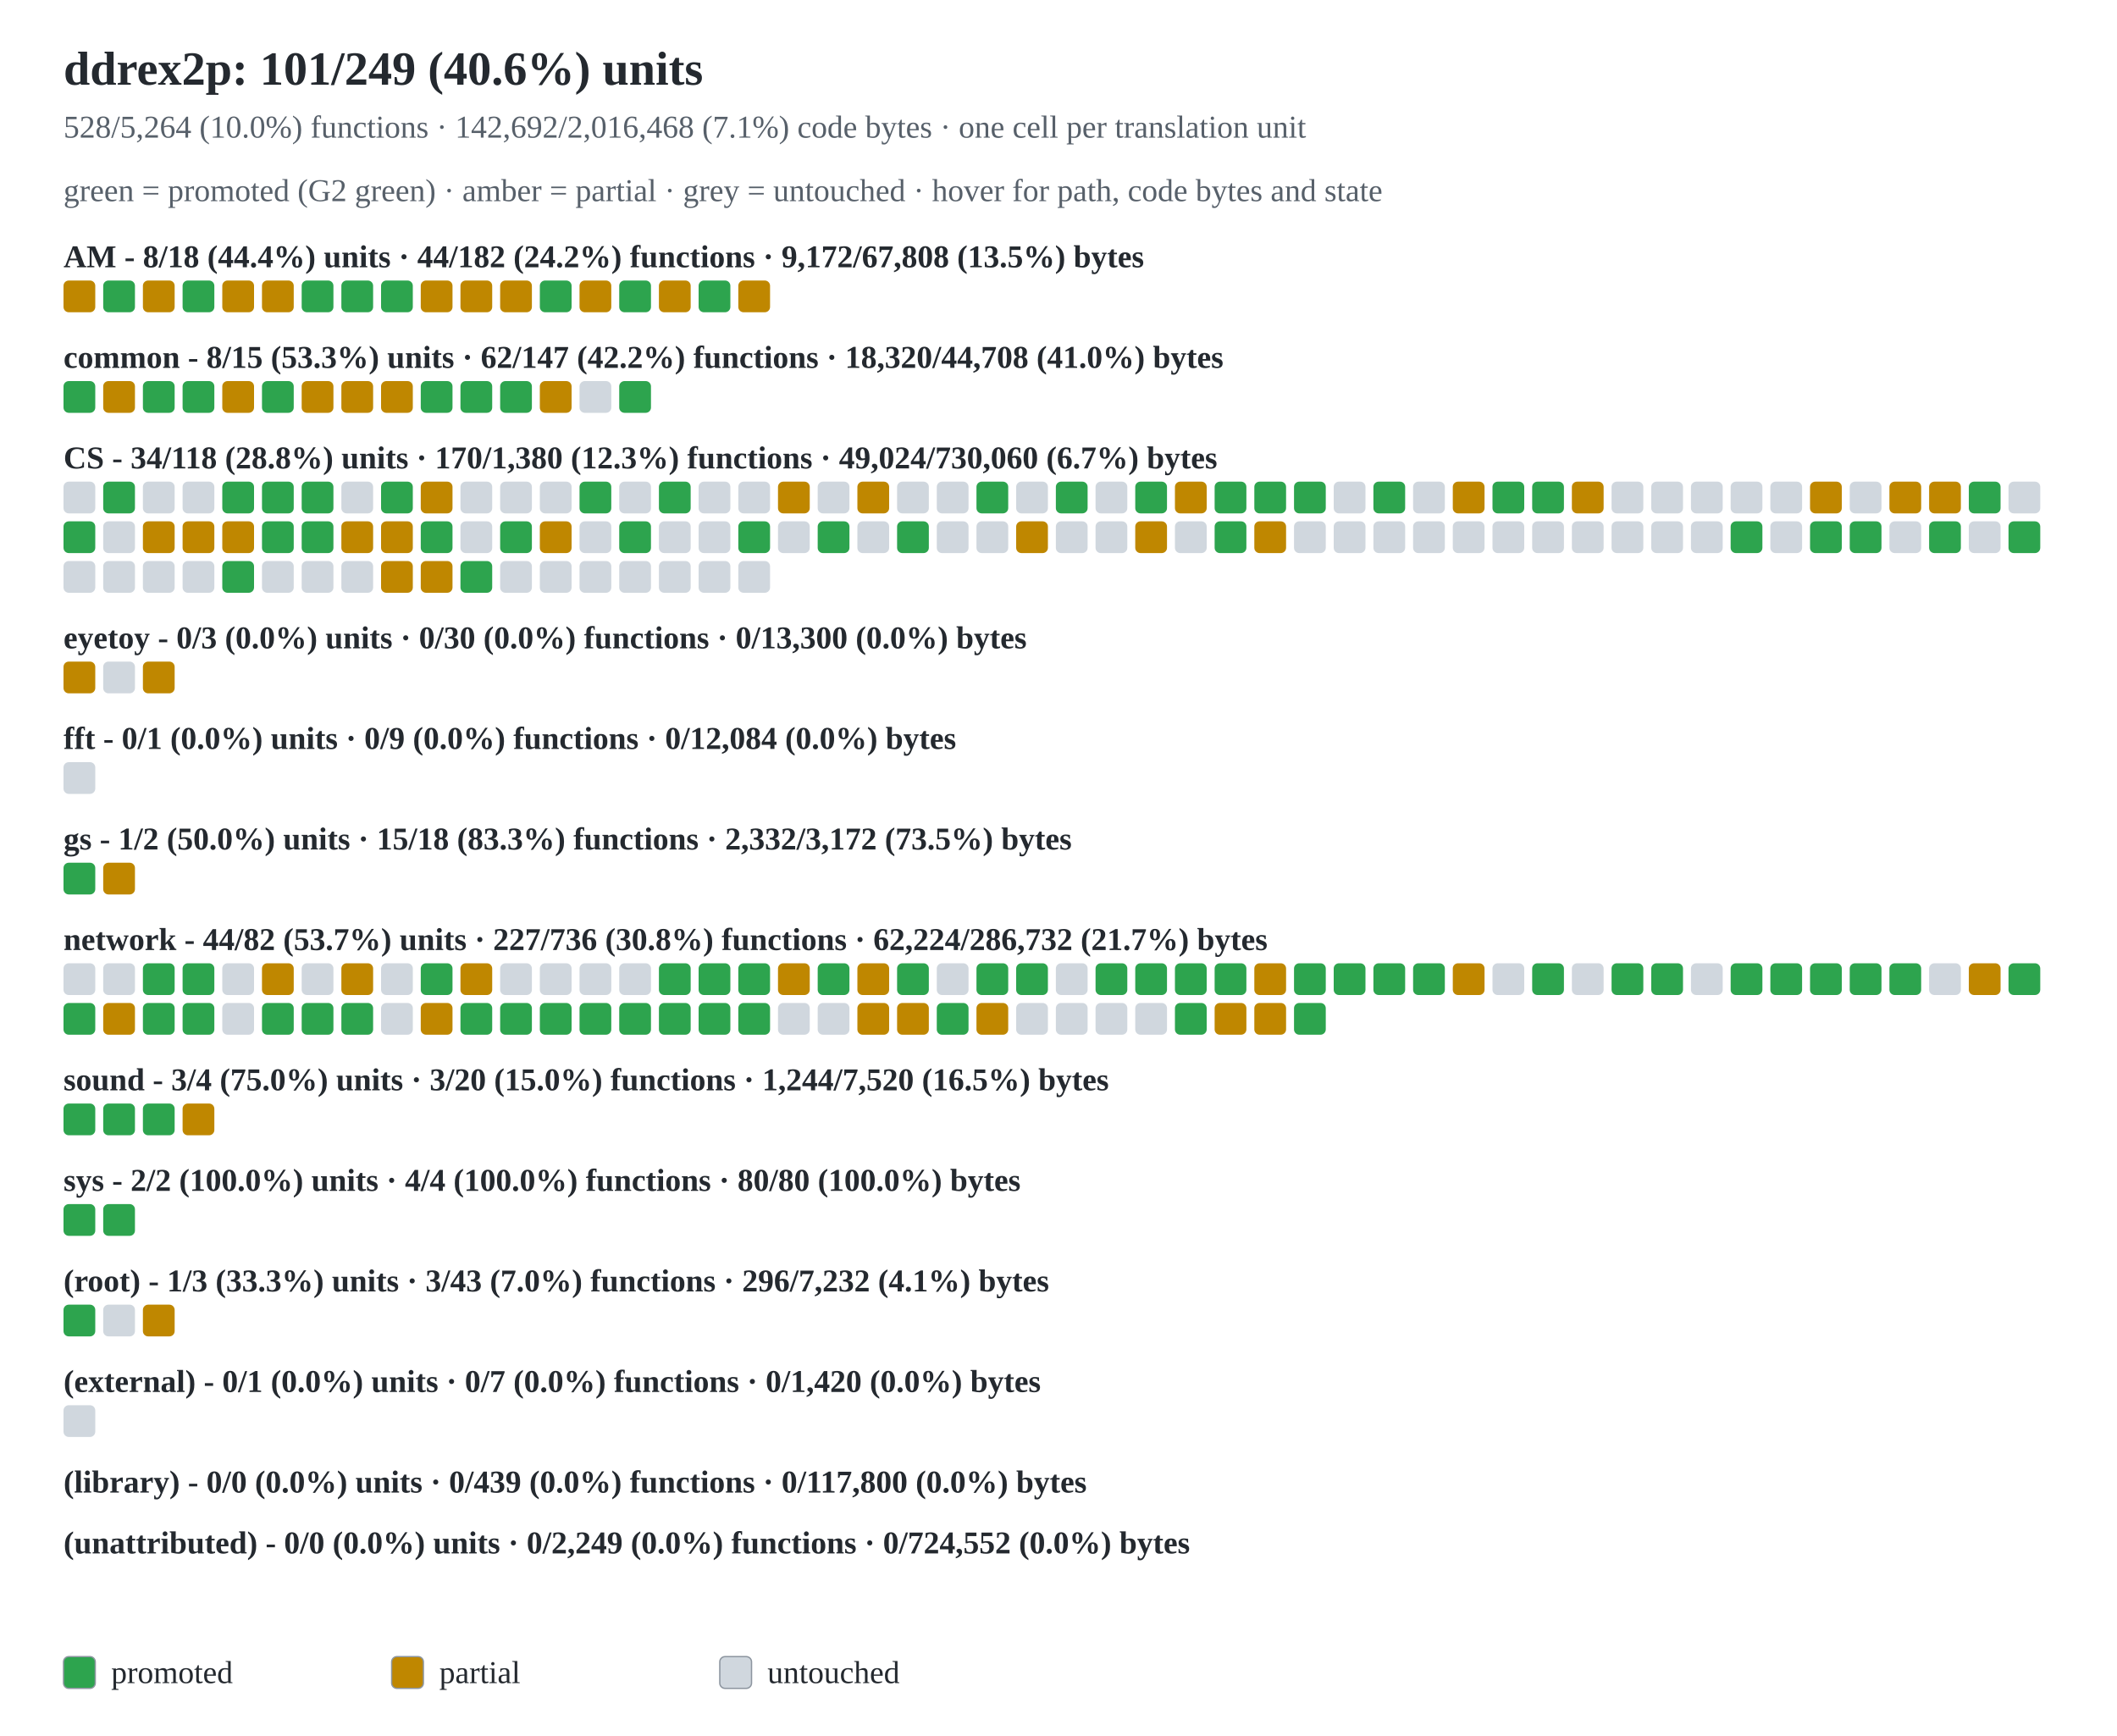
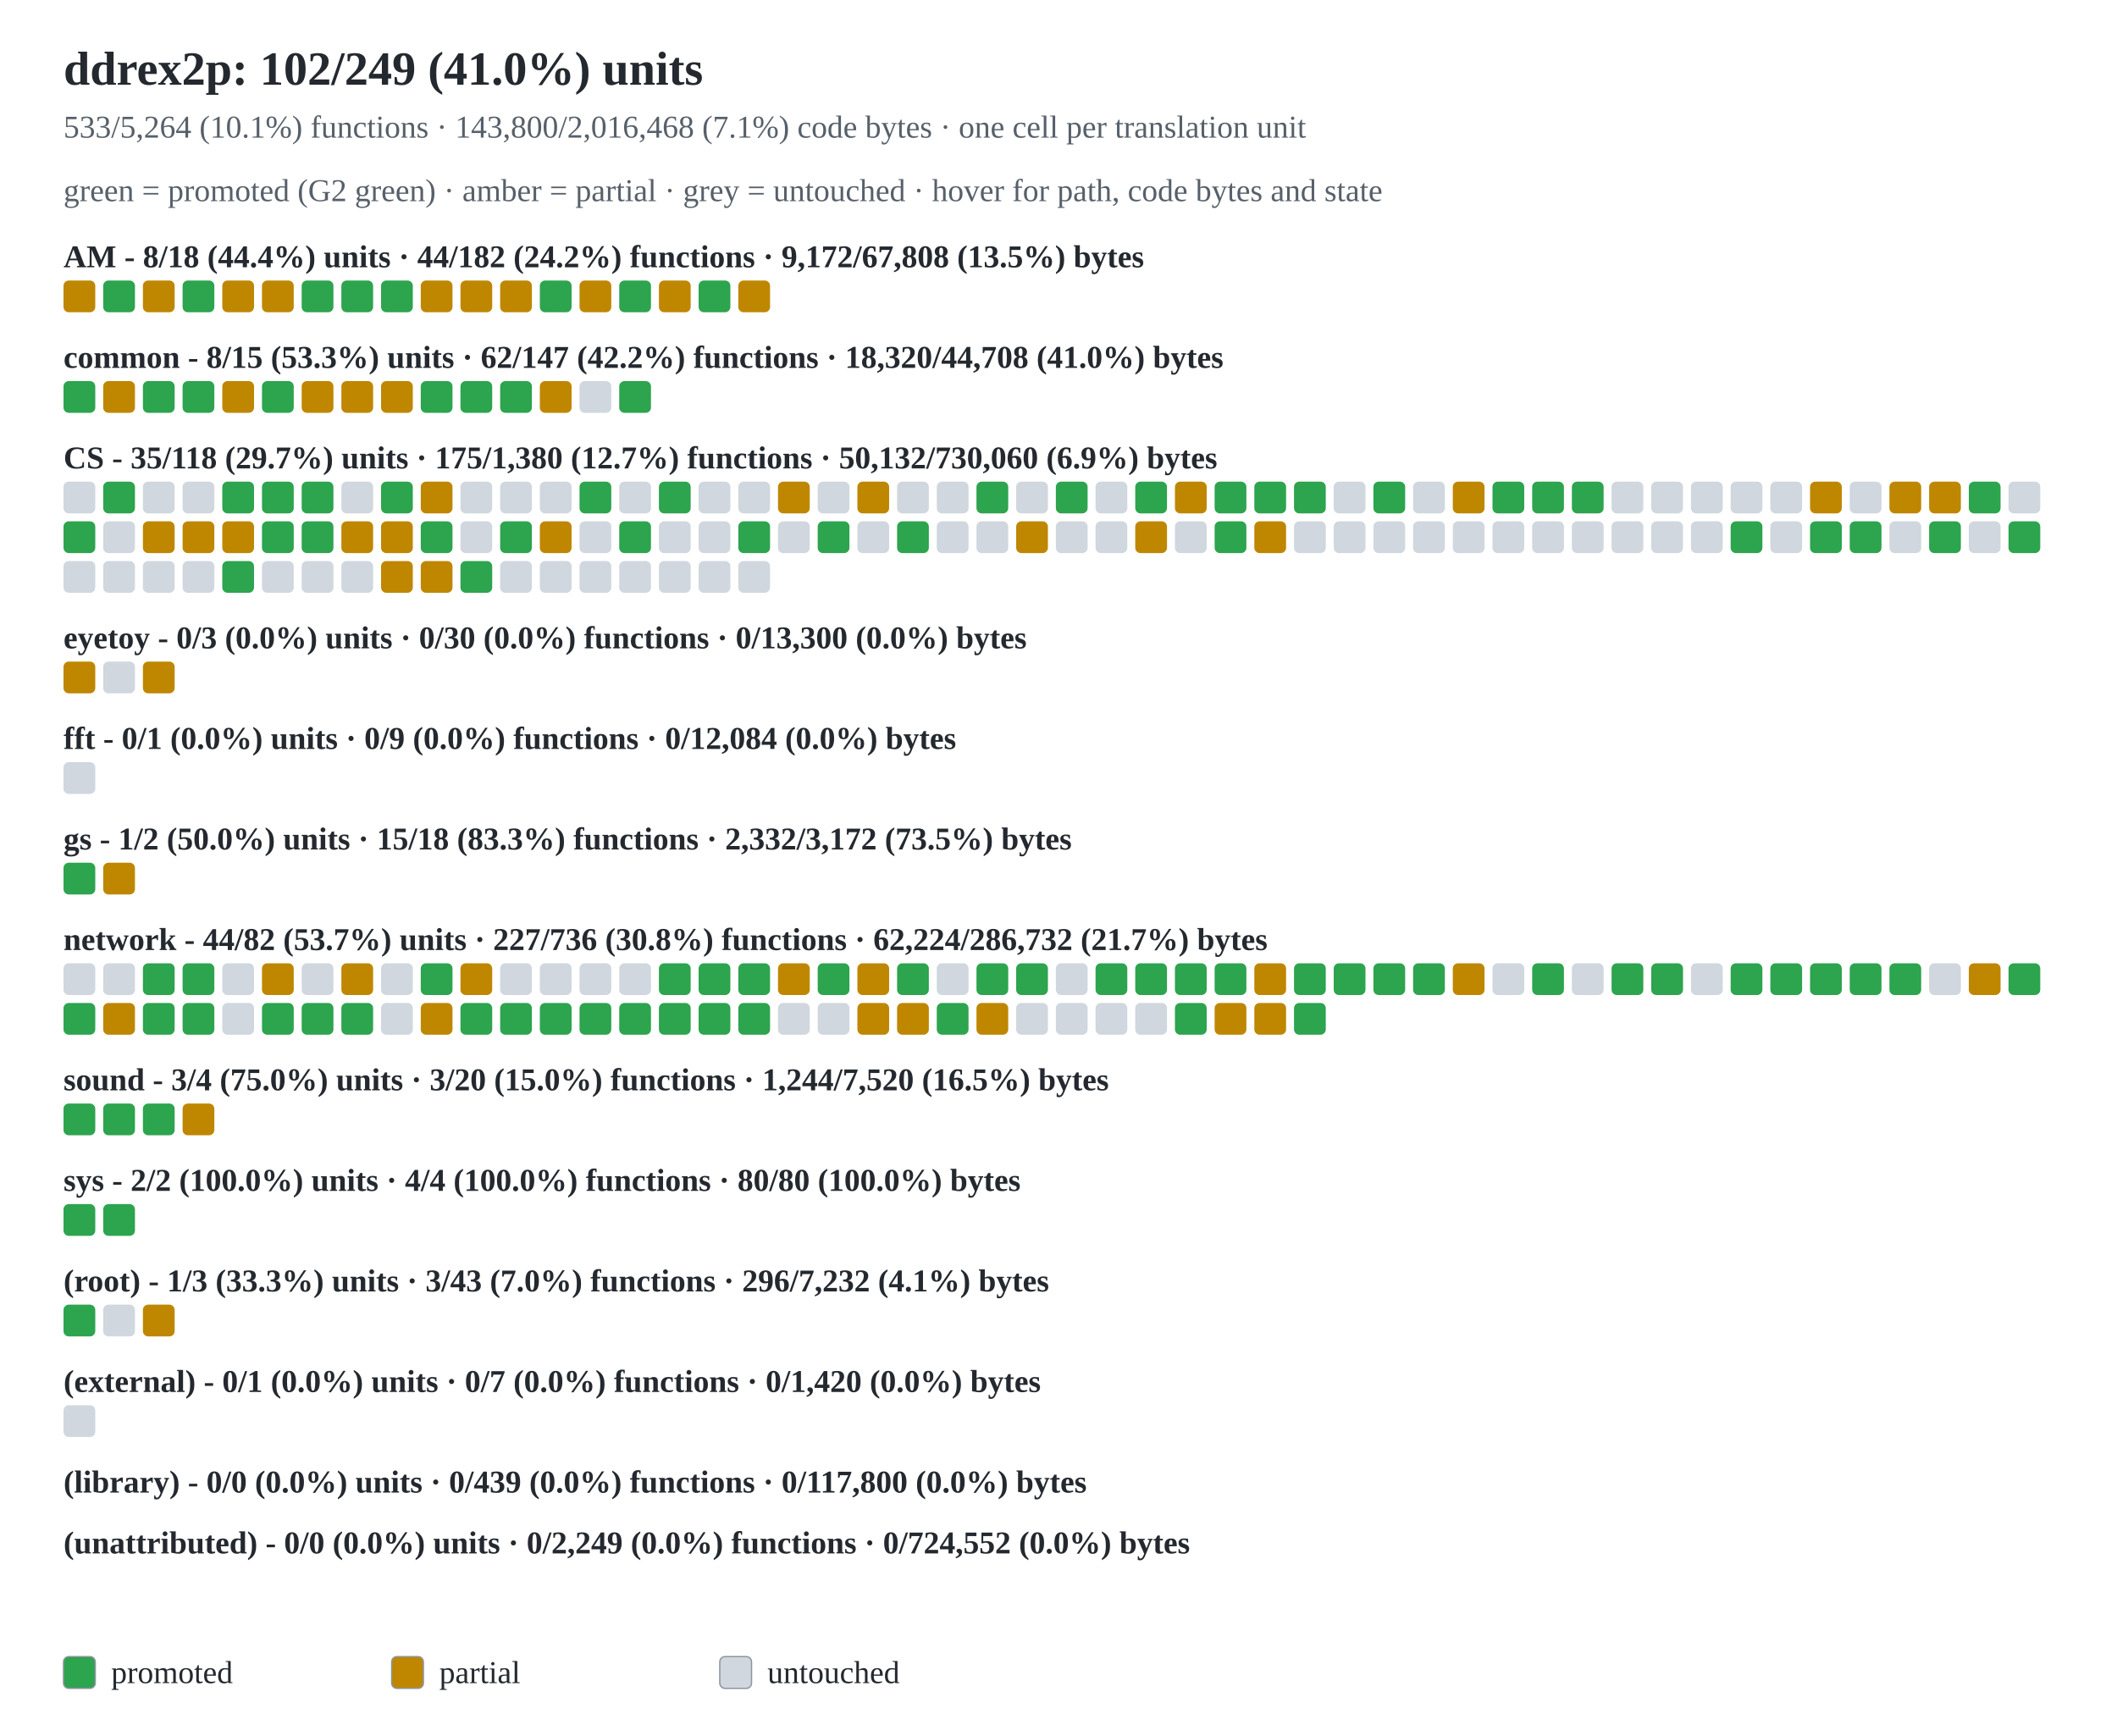
<svg xmlns="http://www.w3.org/2000/svg" width="800" height="656" viewBox="0 0 800 656" role="img" aria-label="ddrex2p translation unit heatmap">
  <rect width="800" height="656" fill="#ffffff" />
-   <text x="24" y="32" font-size="18" font-weight="600" fill="#24292f">ddrex2p: 101/249 (40.6%) units</text>
-   <text x="24" y="52" font-size="12" fill="#57606a">528/5,264 (10.0%) functions · 142,692/2,016,468 (7.1%) code bytes · one cell per translation unit</text>
+   <text x="24" y="32" font-size="18" font-weight="600" fill="#24292f">ddrex2p: 102/249 (41.0%) units</text>
+   <text x="24" y="52" font-size="12" fill="#57606a">533/5,264 (10.1%) functions · 143,800/2,016,468 (7.1%) code bytes · one cell per translation unit</text>
  <text x="24" y="76" font-size="12" fill="#57606a">green = promoted (G2 green) · amber = partial · grey = untouched · hover for path, code bytes and state</text>
  <g class="module" data-module="AM">
    <text x="24" y="101" font-size="12" font-weight="600" fill="#24292f">AM - 8/18 (44.4%) units · 44/182 (24.2%) functions · 9,172/67,808 (13.5%) bytes</text>
    <rect class="cell" data-state="partial" x="24" y="106" width="12" height="12" rx="2" fill="#bf8700" />
    <rect class="cell" data-state="promoted" x="39" y="106" width="12" height="12" rx="2" fill="#2da44e" />
    <rect class="cell" data-state="partial" x="54" y="106" width="12" height="12" rx="2" fill="#bf8700" />
    <rect class="cell" data-state="promoted" x="69" y="106" width="12" height="12" rx="2" fill="#2da44e" />
    <rect class="cell" data-state="partial" x="84" y="106" width="12" height="12" rx="2" fill="#bf8700" />
    <rect class="cell" data-state="partial" x="99" y="106" width="12" height="12" rx="2" fill="#bf8700" />
    <rect class="cell" data-state="promoted" x="114" y="106" width="12" height="12" rx="2" fill="#2da44e" />
    <rect class="cell" data-state="promoted" x="129" y="106" width="12" height="12" rx="2" fill="#2da44e" />
    <rect class="cell" data-state="promoted" x="144" y="106" width="12" height="12" rx="2" fill="#2da44e" />
    <rect class="cell" data-state="partial" x="159" y="106" width="12" height="12" rx="2" fill="#bf8700" />
    <rect class="cell" data-state="partial" x="174" y="106" width="12" height="12" rx="2" fill="#bf8700" />
    <rect class="cell" data-state="partial" x="189" y="106" width="12" height="12" rx="2" fill="#bf8700" />
    <rect class="cell" data-state="promoted" x="204" y="106" width="12" height="12" rx="2" fill="#2da44e" />
    <rect class="cell" data-state="partial" x="219" y="106" width="12" height="12" rx="2" fill="#bf8700" />
    <rect class="cell" data-state="promoted" x="234" y="106" width="12" height="12" rx="2" fill="#2da44e" />
    <rect class="cell" data-state="partial" x="249" y="106" width="12" height="12" rx="2" fill="#bf8700" />
    <rect class="cell" data-state="promoted" x="264" y="106" width="12" height="12" rx="2" fill="#2da44e" />
    <rect class="cell" data-state="partial" x="279" y="106" width="12" height="12" rx="2" fill="#bf8700" />
  </g>
  <g class="module" data-module="common">
    <text x="24" y="139" font-size="12" font-weight="600" fill="#24292f">common - 8/15 (53.3%) units · 62/147 (42.2%) functions · 18,320/44,708 (41.0%) bytes</text>
    <rect class="cell" data-state="promoted" x="24" y="144" width="12" height="12" rx="2" fill="#2da44e" />
    <rect class="cell" data-state="partial" x="39" y="144" width="12" height="12" rx="2" fill="#bf8700" />
    <rect class="cell" data-state="promoted" x="54" y="144" width="12" height="12" rx="2" fill="#2da44e" />
    <rect class="cell" data-state="promoted" x="69" y="144" width="12" height="12" rx="2" fill="#2da44e" />
    <rect class="cell" data-state="partial" x="84" y="144" width="12" height="12" rx="2" fill="#bf8700" />
    <rect class="cell" data-state="promoted" x="99" y="144" width="12" height="12" rx="2" fill="#2da44e" />
    <rect class="cell" data-state="partial" x="114" y="144" width="12" height="12" rx="2" fill="#bf8700" />
    <rect class="cell" data-state="partial" x="129" y="144" width="12" height="12" rx="2" fill="#bf8700" />
    <rect class="cell" data-state="partial" x="144" y="144" width="12" height="12" rx="2" fill="#bf8700" />
    <rect class="cell" data-state="promoted" x="159" y="144" width="12" height="12" rx="2" fill="#2da44e" />
    <rect class="cell" data-state="promoted" x="174" y="144" width="12" height="12" rx="2" fill="#2da44e" />
    <rect class="cell" data-state="promoted" x="189" y="144" width="12" height="12" rx="2" fill="#2da44e" />
    <rect class="cell" data-state="partial" x="204" y="144" width="12" height="12" rx="2" fill="#bf8700" />
    <rect class="cell" data-state="untouched" x="219" y="144" width="12" height="12" rx="2" fill="#d0d7de" />
    <rect class="cell" data-state="promoted" x="234" y="144" width="12" height="12" rx="2" fill="#2da44e" />
  </g>
  <g class="module" data-module="CS">
-     <text x="24" y="177" font-size="12" font-weight="600" fill="#24292f">CS - 34/118 (28.8%) units · 170/1,380 (12.3%) functions · 49,024/730,060 (6.7%) bytes</text>
+     <text x="24" y="177" font-size="12" font-weight="600" fill="#24292f">CS - 35/118 (29.7%) units · 175/1,380 (12.7%) functions · 50,132/730,060 (6.9%) bytes</text>
    <rect class="cell" data-state="untouched" x="24" y="182" width="12" height="12" rx="2" fill="#d0d7de" />
    <rect class="cell" data-state="promoted" x="39" y="182" width="12" height="12" rx="2" fill="#2da44e" />
    <rect class="cell" data-state="untouched" x="54" y="182" width="12" height="12" rx="2" fill="#d0d7de" />
    <rect class="cell" data-state="untouched" x="69" y="182" width="12" height="12" rx="2" fill="#d0d7de" />
    <rect class="cell" data-state="promoted" x="84" y="182" width="12" height="12" rx="2" fill="#2da44e" />
    <rect class="cell" data-state="promoted" x="99" y="182" width="12" height="12" rx="2" fill="#2da44e" />
    <rect class="cell" data-state="promoted" x="114" y="182" width="12" height="12" rx="2" fill="#2da44e" />
    <rect class="cell" data-state="untouched" x="129" y="182" width="12" height="12" rx="2" fill="#d0d7de" />
    <rect class="cell" data-state="promoted" x="144" y="182" width="12" height="12" rx="2" fill="#2da44e" />
    <rect class="cell" data-state="partial" x="159" y="182" width="12" height="12" rx="2" fill="#bf8700" />
    <rect class="cell" data-state="untouched" x="174" y="182" width="12" height="12" rx="2" fill="#d0d7de" />
    <rect class="cell" data-state="untouched" x="189" y="182" width="12" height="12" rx="2" fill="#d0d7de" />
    <rect class="cell" data-state="untouched" x="204" y="182" width="12" height="12" rx="2" fill="#d0d7de" />
    <rect class="cell" data-state="promoted" x="219" y="182" width="12" height="12" rx="2" fill="#2da44e" />
    <rect class="cell" data-state="untouched" x="234" y="182" width="12" height="12" rx="2" fill="#d0d7de" />
    <rect class="cell" data-state="promoted" x="249" y="182" width="12" height="12" rx="2" fill="#2da44e" />
    <rect class="cell" data-state="untouched" x="264" y="182" width="12" height="12" rx="2" fill="#d0d7de" />
    <rect class="cell" data-state="untouched" x="279" y="182" width="12" height="12" rx="2" fill="#d0d7de" />
    <rect class="cell" data-state="partial" x="294" y="182" width="12" height="12" rx="2" fill="#bf8700" />
    <rect class="cell" data-state="untouched" x="309" y="182" width="12" height="12" rx="2" fill="#d0d7de" />
    <rect class="cell" data-state="partial" x="324" y="182" width="12" height="12" rx="2" fill="#bf8700" />
    <rect class="cell" data-state="untouched" x="339" y="182" width="12" height="12" rx="2" fill="#d0d7de" />
    <rect class="cell" data-state="untouched" x="354" y="182" width="12" height="12" rx="2" fill="#d0d7de" />
    <rect class="cell" data-state="promoted" x="369" y="182" width="12" height="12" rx="2" fill="#2da44e" />
    <rect class="cell" data-state="untouched" x="384" y="182" width="12" height="12" rx="2" fill="#d0d7de" />
    <rect class="cell" data-state="promoted" x="399" y="182" width="12" height="12" rx="2" fill="#2da44e" />
    <rect class="cell" data-state="untouched" x="414" y="182" width="12" height="12" rx="2" fill="#d0d7de" />
    <rect class="cell" data-state="promoted" x="429" y="182" width="12" height="12" rx="2" fill="#2da44e" />
    <rect class="cell" data-state="partial" x="444" y="182" width="12" height="12" rx="2" fill="#bf8700" />
    <rect class="cell" data-state="promoted" x="459" y="182" width="12" height="12" rx="2" fill="#2da44e" />
    <rect class="cell" data-state="promoted" x="474" y="182" width="12" height="12" rx="2" fill="#2da44e" />
    <rect class="cell" data-state="promoted" x="489" y="182" width="12" height="12" rx="2" fill="#2da44e" />
    <rect class="cell" data-state="untouched" x="504" y="182" width="12" height="12" rx="2" fill="#d0d7de" />
    <rect class="cell" data-state="promoted" x="519" y="182" width="12" height="12" rx="2" fill="#2da44e" />
    <rect class="cell" data-state="untouched" x="534" y="182" width="12" height="12" rx="2" fill="#d0d7de" />
    <rect class="cell" data-state="partial" x="549" y="182" width="12" height="12" rx="2" fill="#bf8700" />
    <rect class="cell" data-state="promoted" x="564" y="182" width="12" height="12" rx="2" fill="#2da44e" />
    <rect class="cell" data-state="promoted" x="579" y="182" width="12" height="12" rx="2" fill="#2da44e" />
-     <rect class="cell" data-state="partial" x="594" y="182" width="12" height="12" rx="2" fill="#bf8700" />
+     <rect class="cell" data-state="promoted" x="594" y="182" width="12" height="12" rx="2" fill="#2da44e" />
    <rect class="cell" data-state="untouched" x="609" y="182" width="12" height="12" rx="2" fill="#d0d7de" />
    <rect class="cell" data-state="untouched" x="624" y="182" width="12" height="12" rx="2" fill="#d0d7de" />
    <rect class="cell" data-state="untouched" x="639" y="182" width="12" height="12" rx="2" fill="#d0d7de" />
    <rect class="cell" data-state="untouched" x="654" y="182" width="12" height="12" rx="2" fill="#d0d7de" />
    <rect class="cell" data-state="untouched" x="669" y="182" width="12" height="12" rx="2" fill="#d0d7de" />
    <rect class="cell" data-state="partial" x="684" y="182" width="12" height="12" rx="2" fill="#bf8700" />
    <rect class="cell" data-state="untouched" x="699" y="182" width="12" height="12" rx="2" fill="#d0d7de" />
    <rect class="cell" data-state="partial" x="714" y="182" width="12" height="12" rx="2" fill="#bf8700" />
    <rect class="cell" data-state="partial" x="729" y="182" width="12" height="12" rx="2" fill="#bf8700" />
    <rect class="cell" data-state="promoted" x="744" y="182" width="12" height="12" rx="2" fill="#2da44e" />
    <rect class="cell" data-state="untouched" x="759" y="182" width="12" height="12" rx="2" fill="#d0d7de" />
    <rect class="cell" data-state="promoted" x="24" y="197" width="12" height="12" rx="2" fill="#2da44e" />
    <rect class="cell" data-state="untouched" x="39" y="197" width="12" height="12" rx="2" fill="#d0d7de" />
    <rect class="cell" data-state="partial" x="54" y="197" width="12" height="12" rx="2" fill="#bf8700" />
    <rect class="cell" data-state="partial" x="69" y="197" width="12" height="12" rx="2" fill="#bf8700" />
    <rect class="cell" data-state="partial" x="84" y="197" width="12" height="12" rx="2" fill="#bf8700" />
    <rect class="cell" data-state="promoted" x="99" y="197" width="12" height="12" rx="2" fill="#2da44e" />
    <rect class="cell" data-state="promoted" x="114" y="197" width="12" height="12" rx="2" fill="#2da44e" />
    <rect class="cell" data-state="partial" x="129" y="197" width="12" height="12" rx="2" fill="#bf8700" />
    <rect class="cell" data-state="partial" x="144" y="197" width="12" height="12" rx="2" fill="#bf8700" />
    <rect class="cell" data-state="promoted" x="159" y="197" width="12" height="12" rx="2" fill="#2da44e" />
    <rect class="cell" data-state="untouched" x="174" y="197" width="12" height="12" rx="2" fill="#d0d7de" />
    <rect class="cell" data-state="promoted" x="189" y="197" width="12" height="12" rx="2" fill="#2da44e" />
    <rect class="cell" data-state="partial" x="204" y="197" width="12" height="12" rx="2" fill="#bf8700" />
    <rect class="cell" data-state="untouched" x="219" y="197" width="12" height="12" rx="2" fill="#d0d7de" />
    <rect class="cell" data-state="promoted" x="234" y="197" width="12" height="12" rx="2" fill="#2da44e" />
    <rect class="cell" data-state="untouched" x="249" y="197" width="12" height="12" rx="2" fill="#d0d7de" />
    <rect class="cell" data-state="untouched" x="264" y="197" width="12" height="12" rx="2" fill="#d0d7de" />
    <rect class="cell" data-state="promoted" x="279" y="197" width="12" height="12" rx="2" fill="#2da44e" />
    <rect class="cell" data-state="untouched" x="294" y="197" width="12" height="12" rx="2" fill="#d0d7de" />
    <rect class="cell" data-state="promoted" x="309" y="197" width="12" height="12" rx="2" fill="#2da44e" />
    <rect class="cell" data-state="untouched" x="324" y="197" width="12" height="12" rx="2" fill="#d0d7de" />
    <rect class="cell" data-state="promoted" x="339" y="197" width="12" height="12" rx="2" fill="#2da44e" />
    <rect class="cell" data-state="untouched" x="354" y="197" width="12" height="12" rx="2" fill="#d0d7de" />
    <rect class="cell" data-state="untouched" x="369" y="197" width="12" height="12" rx="2" fill="#d0d7de" />
    <rect class="cell" data-state="partial" x="384" y="197" width="12" height="12" rx="2" fill="#bf8700" />
    <rect class="cell" data-state="untouched" x="399" y="197" width="12" height="12" rx="2" fill="#d0d7de" />
    <rect class="cell" data-state="untouched" x="414" y="197" width="12" height="12" rx="2" fill="#d0d7de" />
    <rect class="cell" data-state="partial" x="429" y="197" width="12" height="12" rx="2" fill="#bf8700" />
    <rect class="cell" data-state="untouched" x="444" y="197" width="12" height="12" rx="2" fill="#d0d7de" />
    <rect class="cell" data-state="promoted" x="459" y="197" width="12" height="12" rx="2" fill="#2da44e" />
    <rect class="cell" data-state="partial" x="474" y="197" width="12" height="12" rx="2" fill="#bf8700" />
    <rect class="cell" data-state="untouched" x="489" y="197" width="12" height="12" rx="2" fill="#d0d7de" />
    <rect class="cell" data-state="untouched" x="504" y="197" width="12" height="12" rx="2" fill="#d0d7de" />
    <rect class="cell" data-state="untouched" x="519" y="197" width="12" height="12" rx="2" fill="#d0d7de" />
    <rect class="cell" data-state="untouched" x="534" y="197" width="12" height="12" rx="2" fill="#d0d7de" />
    <rect class="cell" data-state="untouched" x="549" y="197" width="12" height="12" rx="2" fill="#d0d7de" />
    <rect class="cell" data-state="untouched" x="564" y="197" width="12" height="12" rx="2" fill="#d0d7de" />
    <rect class="cell" data-state="untouched" x="579" y="197" width="12" height="12" rx="2" fill="#d0d7de" />
    <rect class="cell" data-state="untouched" x="594" y="197" width="12" height="12" rx="2" fill="#d0d7de" />
    <rect class="cell" data-state="untouched" x="609" y="197" width="12" height="12" rx="2" fill="#d0d7de" />
    <rect class="cell" data-state="untouched" x="624" y="197" width="12" height="12" rx="2" fill="#d0d7de" />
    <rect class="cell" data-state="untouched" x="639" y="197" width="12" height="12" rx="2" fill="#d0d7de" />
    <rect class="cell" data-state="promoted" x="654" y="197" width="12" height="12" rx="2" fill="#2da44e" />
    <rect class="cell" data-state="untouched" x="669" y="197" width="12" height="12" rx="2" fill="#d0d7de" />
    <rect class="cell" data-state="promoted" x="684" y="197" width="12" height="12" rx="2" fill="#2da44e" />
    <rect class="cell" data-state="promoted" x="699" y="197" width="12" height="12" rx="2" fill="#2da44e" />
    <rect class="cell" data-state="untouched" x="714" y="197" width="12" height="12" rx="2" fill="#d0d7de" />
    <rect class="cell" data-state="promoted" x="729" y="197" width="12" height="12" rx="2" fill="#2da44e" />
    <rect class="cell" data-state="untouched" x="744" y="197" width="12" height="12" rx="2" fill="#d0d7de" />
    <rect class="cell" data-state="promoted" x="759" y="197" width="12" height="12" rx="2" fill="#2da44e" />
    <rect class="cell" data-state="untouched" x="24" y="212" width="12" height="12" rx="2" fill="#d0d7de" />
    <rect class="cell" data-state="untouched" x="39" y="212" width="12" height="12" rx="2" fill="#d0d7de" />
    <rect class="cell" data-state="untouched" x="54" y="212" width="12" height="12" rx="2" fill="#d0d7de" />
    <rect class="cell" data-state="untouched" x="69" y="212" width="12" height="12" rx="2" fill="#d0d7de" />
    <rect class="cell" data-state="promoted" x="84" y="212" width="12" height="12" rx="2" fill="#2da44e" />
    <rect class="cell" data-state="untouched" x="99" y="212" width="12" height="12" rx="2" fill="#d0d7de" />
    <rect class="cell" data-state="untouched" x="114" y="212" width="12" height="12" rx="2" fill="#d0d7de" />
    <rect class="cell" data-state="untouched" x="129" y="212" width="12" height="12" rx="2" fill="#d0d7de" />
    <rect class="cell" data-state="partial" x="144" y="212" width="12" height="12" rx="2" fill="#bf8700" />
    <rect class="cell" data-state="partial" x="159" y="212" width="12" height="12" rx="2" fill="#bf8700" />
    <rect class="cell" data-state="promoted" x="174" y="212" width="12" height="12" rx="2" fill="#2da44e" />
    <rect class="cell" data-state="untouched" x="189" y="212" width="12" height="12" rx="2" fill="#d0d7de" />
    <rect class="cell" data-state="untouched" x="204" y="212" width="12" height="12" rx="2" fill="#d0d7de" />
    <rect class="cell" data-state="untouched" x="219" y="212" width="12" height="12" rx="2" fill="#d0d7de" />
    <rect class="cell" data-state="untouched" x="234" y="212" width="12" height="12" rx="2" fill="#d0d7de" />
    <rect class="cell" data-state="untouched" x="249" y="212" width="12" height="12" rx="2" fill="#d0d7de" />
    <rect class="cell" data-state="untouched" x="264" y="212" width="12" height="12" rx="2" fill="#d0d7de" />
    <rect class="cell" data-state="untouched" x="279" y="212" width="12" height="12" rx="2" fill="#d0d7de" />
  </g>
  <g class="module" data-module="eyetoy">
    <text x="24" y="245" font-size="12" font-weight="600" fill="#24292f">eyetoy - 0/3 (0.0%) units · 0/30 (0.0%) functions · 0/13,300 (0.0%) bytes</text>
    <rect class="cell" data-state="partial" x="24" y="250" width="12" height="12" rx="2" fill="#bf8700" />
    <rect class="cell" data-state="untouched" x="39" y="250" width="12" height="12" rx="2" fill="#d0d7de" />
    <rect class="cell" data-state="partial" x="54" y="250" width="12" height="12" rx="2" fill="#bf8700" />
  </g>
  <g class="module" data-module="fft">
    <text x="24" y="283" font-size="12" font-weight="600" fill="#24292f">fft - 0/1 (0.0%) units · 0/9 (0.0%) functions · 0/12,084 (0.0%) bytes</text>
    <rect class="cell" data-state="untouched" x="24" y="288" width="12" height="12" rx="2" fill="#d0d7de" />
  </g>
  <g class="module" data-module="gs">
    <text x="24" y="321" font-size="12" font-weight="600" fill="#24292f">gs - 1/2 (50.0%) units · 15/18 (83.3%) functions · 2,332/3,172 (73.5%) bytes</text>
    <rect class="cell" data-state="promoted" x="24" y="326" width="12" height="12" rx="2" fill="#2da44e" />
    <rect class="cell" data-state="partial" x="39" y="326" width="12" height="12" rx="2" fill="#bf8700" />
  </g>
  <g class="module" data-module="network">
    <text x="24" y="359" font-size="12" font-weight="600" fill="#24292f">network - 44/82 (53.7%) units · 227/736 (30.8%) functions · 62,224/286,732 (21.7%) bytes</text>
    <rect class="cell" data-state="untouched" x="24" y="364" width="12" height="12" rx="2" fill="#d0d7de" />
    <rect class="cell" data-state="untouched" x="39" y="364" width="12" height="12" rx="2" fill="#d0d7de" />
    <rect class="cell" data-state="promoted" x="54" y="364" width="12" height="12" rx="2" fill="#2da44e" />
    <rect class="cell" data-state="promoted" x="69" y="364" width="12" height="12" rx="2" fill="#2da44e" />
    <rect class="cell" data-state="untouched" x="84" y="364" width="12" height="12" rx="2" fill="#d0d7de" />
    <rect class="cell" data-state="partial" x="99" y="364" width="12" height="12" rx="2" fill="#bf8700" />
    <rect class="cell" data-state="untouched" x="114" y="364" width="12" height="12" rx="2" fill="#d0d7de" />
    <rect class="cell" data-state="partial" x="129" y="364" width="12" height="12" rx="2" fill="#bf8700" />
    <rect class="cell" data-state="untouched" x="144" y="364" width="12" height="12" rx="2" fill="#d0d7de" />
    <rect class="cell" data-state="promoted" x="159" y="364" width="12" height="12" rx="2" fill="#2da44e" />
    <rect class="cell" data-state="partial" x="174" y="364" width="12" height="12" rx="2" fill="#bf8700" />
    <rect class="cell" data-state="untouched" x="189" y="364" width="12" height="12" rx="2" fill="#d0d7de" />
    <rect class="cell" data-state="untouched" x="204" y="364" width="12" height="12" rx="2" fill="#d0d7de" />
    <rect class="cell" data-state="untouched" x="219" y="364" width="12" height="12" rx="2" fill="#d0d7de" />
    <rect class="cell" data-state="untouched" x="234" y="364" width="12" height="12" rx="2" fill="#d0d7de" />
    <rect class="cell" data-state="promoted" x="249" y="364" width="12" height="12" rx="2" fill="#2da44e" />
    <rect class="cell" data-state="promoted" x="264" y="364" width="12" height="12" rx="2" fill="#2da44e" />
    <rect class="cell" data-state="promoted" x="279" y="364" width="12" height="12" rx="2" fill="#2da44e" />
    <rect class="cell" data-state="partial" x="294" y="364" width="12" height="12" rx="2" fill="#bf8700" />
    <rect class="cell" data-state="promoted" x="309" y="364" width="12" height="12" rx="2" fill="#2da44e" />
    <rect class="cell" data-state="partial" x="324" y="364" width="12" height="12" rx="2" fill="#bf8700" />
    <rect class="cell" data-state="promoted" x="339" y="364" width="12" height="12" rx="2" fill="#2da44e" />
    <rect class="cell" data-state="untouched" x="354" y="364" width="12" height="12" rx="2" fill="#d0d7de" />
    <rect class="cell" data-state="promoted" x="369" y="364" width="12" height="12" rx="2" fill="#2da44e" />
    <rect class="cell" data-state="promoted" x="384" y="364" width="12" height="12" rx="2" fill="#2da44e" />
    <rect class="cell" data-state="untouched" x="399" y="364" width="12" height="12" rx="2" fill="#d0d7de" />
    <rect class="cell" data-state="promoted" x="414" y="364" width="12" height="12" rx="2" fill="#2da44e" />
    <rect class="cell" data-state="promoted" x="429" y="364" width="12" height="12" rx="2" fill="#2da44e" />
    <rect class="cell" data-state="promoted" x="444" y="364" width="12" height="12" rx="2" fill="#2da44e" />
    <rect class="cell" data-state="promoted" x="459" y="364" width="12" height="12" rx="2" fill="#2da44e" />
    <rect class="cell" data-state="partial" x="474" y="364" width="12" height="12" rx="2" fill="#bf8700" />
    <rect class="cell" data-state="promoted" x="489" y="364" width="12" height="12" rx="2" fill="#2da44e" />
    <rect class="cell" data-state="promoted" x="504" y="364" width="12" height="12" rx="2" fill="#2da44e" />
    <rect class="cell" data-state="promoted" x="519" y="364" width="12" height="12" rx="2" fill="#2da44e" />
    <rect class="cell" data-state="promoted" x="534" y="364" width="12" height="12" rx="2" fill="#2da44e" />
    <rect class="cell" data-state="partial" x="549" y="364" width="12" height="12" rx="2" fill="#bf8700" />
    <rect class="cell" data-state="untouched" x="564" y="364" width="12" height="12" rx="2" fill="#d0d7de" />
    <rect class="cell" data-state="promoted" x="579" y="364" width="12" height="12" rx="2" fill="#2da44e" />
    <rect class="cell" data-state="untouched" x="594" y="364" width="12" height="12" rx="2" fill="#d0d7de" />
    <rect class="cell" data-state="promoted" x="609" y="364" width="12" height="12" rx="2" fill="#2da44e" />
    <rect class="cell" data-state="promoted" x="624" y="364" width="12" height="12" rx="2" fill="#2da44e" />
    <rect class="cell" data-state="untouched" x="639" y="364" width="12" height="12" rx="2" fill="#d0d7de" />
    <rect class="cell" data-state="promoted" x="654" y="364" width="12" height="12" rx="2" fill="#2da44e" />
    <rect class="cell" data-state="promoted" x="669" y="364" width="12" height="12" rx="2" fill="#2da44e" />
    <rect class="cell" data-state="promoted" x="684" y="364" width="12" height="12" rx="2" fill="#2da44e" />
    <rect class="cell" data-state="promoted" x="699" y="364" width="12" height="12" rx="2" fill="#2da44e" />
    <rect class="cell" data-state="promoted" x="714" y="364" width="12" height="12" rx="2" fill="#2da44e" />
    <rect class="cell" data-state="untouched" x="729" y="364" width="12" height="12" rx="2" fill="#d0d7de" />
    <rect class="cell" data-state="partial" x="744" y="364" width="12" height="12" rx="2" fill="#bf8700" />
    <rect class="cell" data-state="promoted" x="759" y="364" width="12" height="12" rx="2" fill="#2da44e" />
    <rect class="cell" data-state="promoted" x="24" y="379" width="12" height="12" rx="2" fill="#2da44e" />
    <rect class="cell" data-state="partial" x="39" y="379" width="12" height="12" rx="2" fill="#bf8700" />
    <rect class="cell" data-state="promoted" x="54" y="379" width="12" height="12" rx="2" fill="#2da44e" />
    <rect class="cell" data-state="promoted" x="69" y="379" width="12" height="12" rx="2" fill="#2da44e" />
    <rect class="cell" data-state="untouched" x="84" y="379" width="12" height="12" rx="2" fill="#d0d7de" />
    <rect class="cell" data-state="promoted" x="99" y="379" width="12" height="12" rx="2" fill="#2da44e" />
    <rect class="cell" data-state="promoted" x="114" y="379" width="12" height="12" rx="2" fill="#2da44e" />
    <rect class="cell" data-state="promoted" x="129" y="379" width="12" height="12" rx="2" fill="#2da44e" />
    <rect class="cell" data-state="untouched" x="144" y="379" width="12" height="12" rx="2" fill="#d0d7de" />
    <rect class="cell" data-state="partial" x="159" y="379" width="12" height="12" rx="2" fill="#bf8700" />
    <rect class="cell" data-state="promoted" x="174" y="379" width="12" height="12" rx="2" fill="#2da44e" />
    <rect class="cell" data-state="promoted" x="189" y="379" width="12" height="12" rx="2" fill="#2da44e" />
    <rect class="cell" data-state="promoted" x="204" y="379" width="12" height="12" rx="2" fill="#2da44e" />
    <rect class="cell" data-state="promoted" x="219" y="379" width="12" height="12" rx="2" fill="#2da44e" />
    <rect class="cell" data-state="promoted" x="234" y="379" width="12" height="12" rx="2" fill="#2da44e" />
    <rect class="cell" data-state="promoted" x="249" y="379" width="12" height="12" rx="2" fill="#2da44e" />
    <rect class="cell" data-state="promoted" x="264" y="379" width="12" height="12" rx="2" fill="#2da44e" />
    <rect class="cell" data-state="promoted" x="279" y="379" width="12" height="12" rx="2" fill="#2da44e" />
    <rect class="cell" data-state="untouched" x="294" y="379" width="12" height="12" rx="2" fill="#d0d7de" />
    <rect class="cell" data-state="untouched" x="309" y="379" width="12" height="12" rx="2" fill="#d0d7de" />
    <rect class="cell" data-state="partial" x="324" y="379" width="12" height="12" rx="2" fill="#bf8700" />
    <rect class="cell" data-state="partial" x="339" y="379" width="12" height="12" rx="2" fill="#bf8700" />
    <rect class="cell" data-state="promoted" x="354" y="379" width="12" height="12" rx="2" fill="#2da44e" />
    <rect class="cell" data-state="partial" x="369" y="379" width="12" height="12" rx="2" fill="#bf8700" />
    <rect class="cell" data-state="untouched" x="384" y="379" width="12" height="12" rx="2" fill="#d0d7de" />
    <rect class="cell" data-state="untouched" x="399" y="379" width="12" height="12" rx="2" fill="#d0d7de" />
    <rect class="cell" data-state="untouched" x="414" y="379" width="12" height="12" rx="2" fill="#d0d7de" />
    <rect class="cell" data-state="untouched" x="429" y="379" width="12" height="12" rx="2" fill="#d0d7de" />
    <rect class="cell" data-state="promoted" x="444" y="379" width="12" height="12" rx="2" fill="#2da44e" />
    <rect class="cell" data-state="partial" x="459" y="379" width="12" height="12" rx="2" fill="#bf8700" />
    <rect class="cell" data-state="partial" x="474" y="379" width="12" height="12" rx="2" fill="#bf8700" />
    <rect class="cell" data-state="promoted" x="489" y="379" width="12" height="12" rx="2" fill="#2da44e" />
  </g>
  <g class="module" data-module="sound">
    <text x="24" y="412" font-size="12" font-weight="600" fill="#24292f">sound - 3/4 (75.0%) units · 3/20 (15.0%) functions · 1,244/7,520 (16.5%) bytes</text>
    <rect class="cell" data-state="promoted" x="24" y="417" width="12" height="12" rx="2" fill="#2da44e" />
    <rect class="cell" data-state="promoted" x="39" y="417" width="12" height="12" rx="2" fill="#2da44e" />
    <rect class="cell" data-state="promoted" x="54" y="417" width="12" height="12" rx="2" fill="#2da44e" />
    <rect class="cell" data-state="partial" x="69" y="417" width="12" height="12" rx="2" fill="#bf8700" />
  </g>
  <g class="module" data-module="sys">
    <text x="24" y="450" font-size="12" font-weight="600" fill="#24292f">sys - 2/2 (100.0%) units · 4/4 (100.0%) functions · 80/80 (100.0%) bytes</text>
    <rect class="cell" data-state="promoted" x="24" y="455" width="12" height="12" rx="2" fill="#2da44e" />
    <rect class="cell" data-state="promoted" x="39" y="455" width="12" height="12" rx="2" fill="#2da44e" />
  </g>
  <g class="module" data-module="(root)">
    <text x="24" y="488" font-size="12" font-weight="600" fill="#24292f">(root) - 1/3 (33.3%) units · 3/43 (7.0%) functions · 296/7,232 (4.1%) bytes</text>
    <rect class="cell" data-state="promoted" x="24" y="493" width="12" height="12" rx="2" fill="#2da44e" />
    <rect class="cell" data-state="untouched" x="39" y="493" width="12" height="12" rx="2" fill="#d0d7de" />
    <rect class="cell" data-state="partial" x="54" y="493" width="12" height="12" rx="2" fill="#bf8700" />
  </g>
  <g class="module" data-module="(external)">
    <text x="24" y="526" font-size="12" font-weight="600" fill="#24292f">(external) - 0/1 (0.0%) units · 0/7 (0.0%) functions · 0/1,420 (0.0%) bytes</text>
    <rect class="cell" data-state="untouched" x="24" y="531" width="12" height="12" rx="2" fill="#d0d7de" />
  </g>
  <g class="module" data-module="(library)">
    <text x="24" y="564" font-size="12" font-weight="600" fill="#24292f">(library) - 0/0 (0.0%) units · 0/439 (0.0%) functions · 0/117,800 (0.0%) bytes</text>
  </g>
  <g class="module" data-module="(unattributed)">
    <text x="24" y="587" font-size="12" font-weight="600" fill="#24292f">(unattributed) - 0/0 (0.0%) units · 0/2,249 (0.0%) functions · 0/724,552 (0.0%) bytes</text>
  </g>
  <g transform="translate(0 626)" class="legend">
    <rect x="24" y="0" width="12" height="12" rx="2" fill="#2da44e" stroke="#8c959f" stroke-width="0.5" />
    <text x="42" y="10" font-size="12" fill="#24292f">promoted</text>
    <rect x="148" y="0" width="12" height="12" rx="2" fill="#bf8700" stroke="#8c959f" stroke-width="0.5" />
    <text x="166" y="10" font-size="12" fill="#24292f">partial</text>
    <rect x="272" y="0" width="12" height="12" rx="2" fill="#d0d7de" stroke="#8c959f" stroke-width="0.5" />
    <text x="290" y="10" font-size="12" fill="#24292f">untouched</text>
  </g>
</svg>
